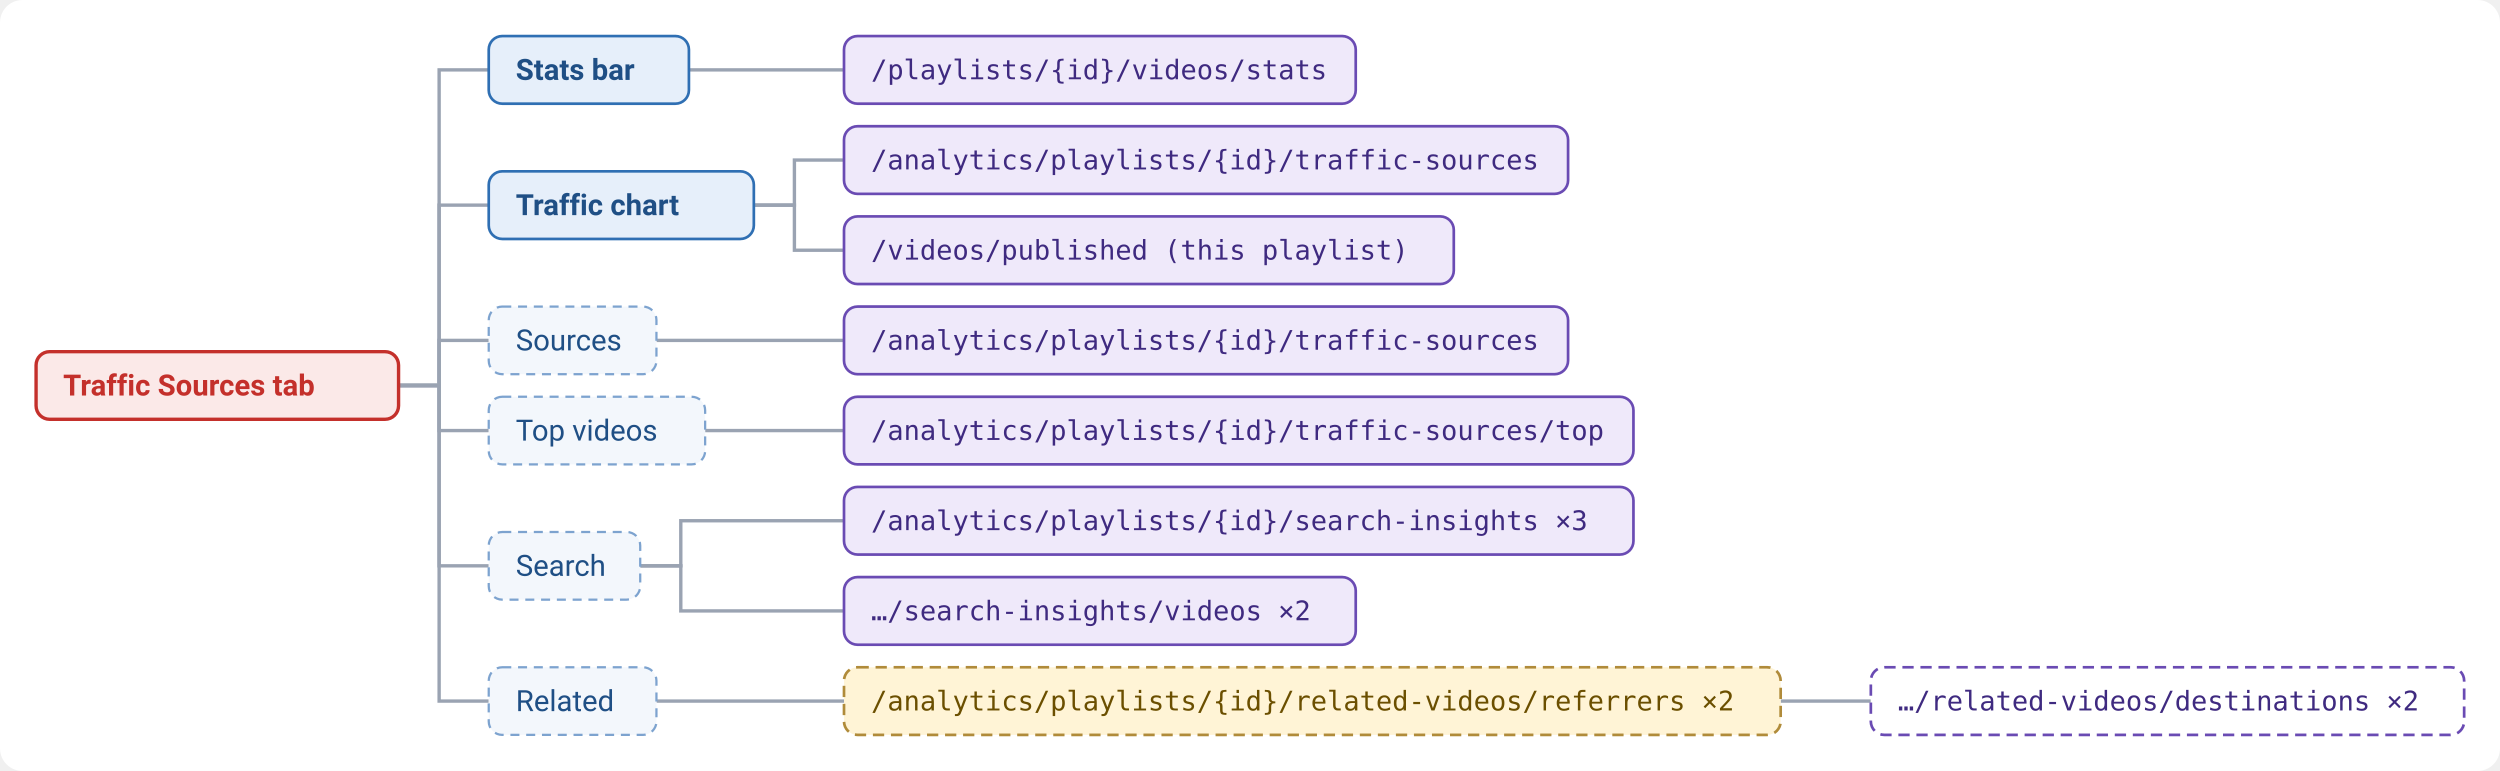
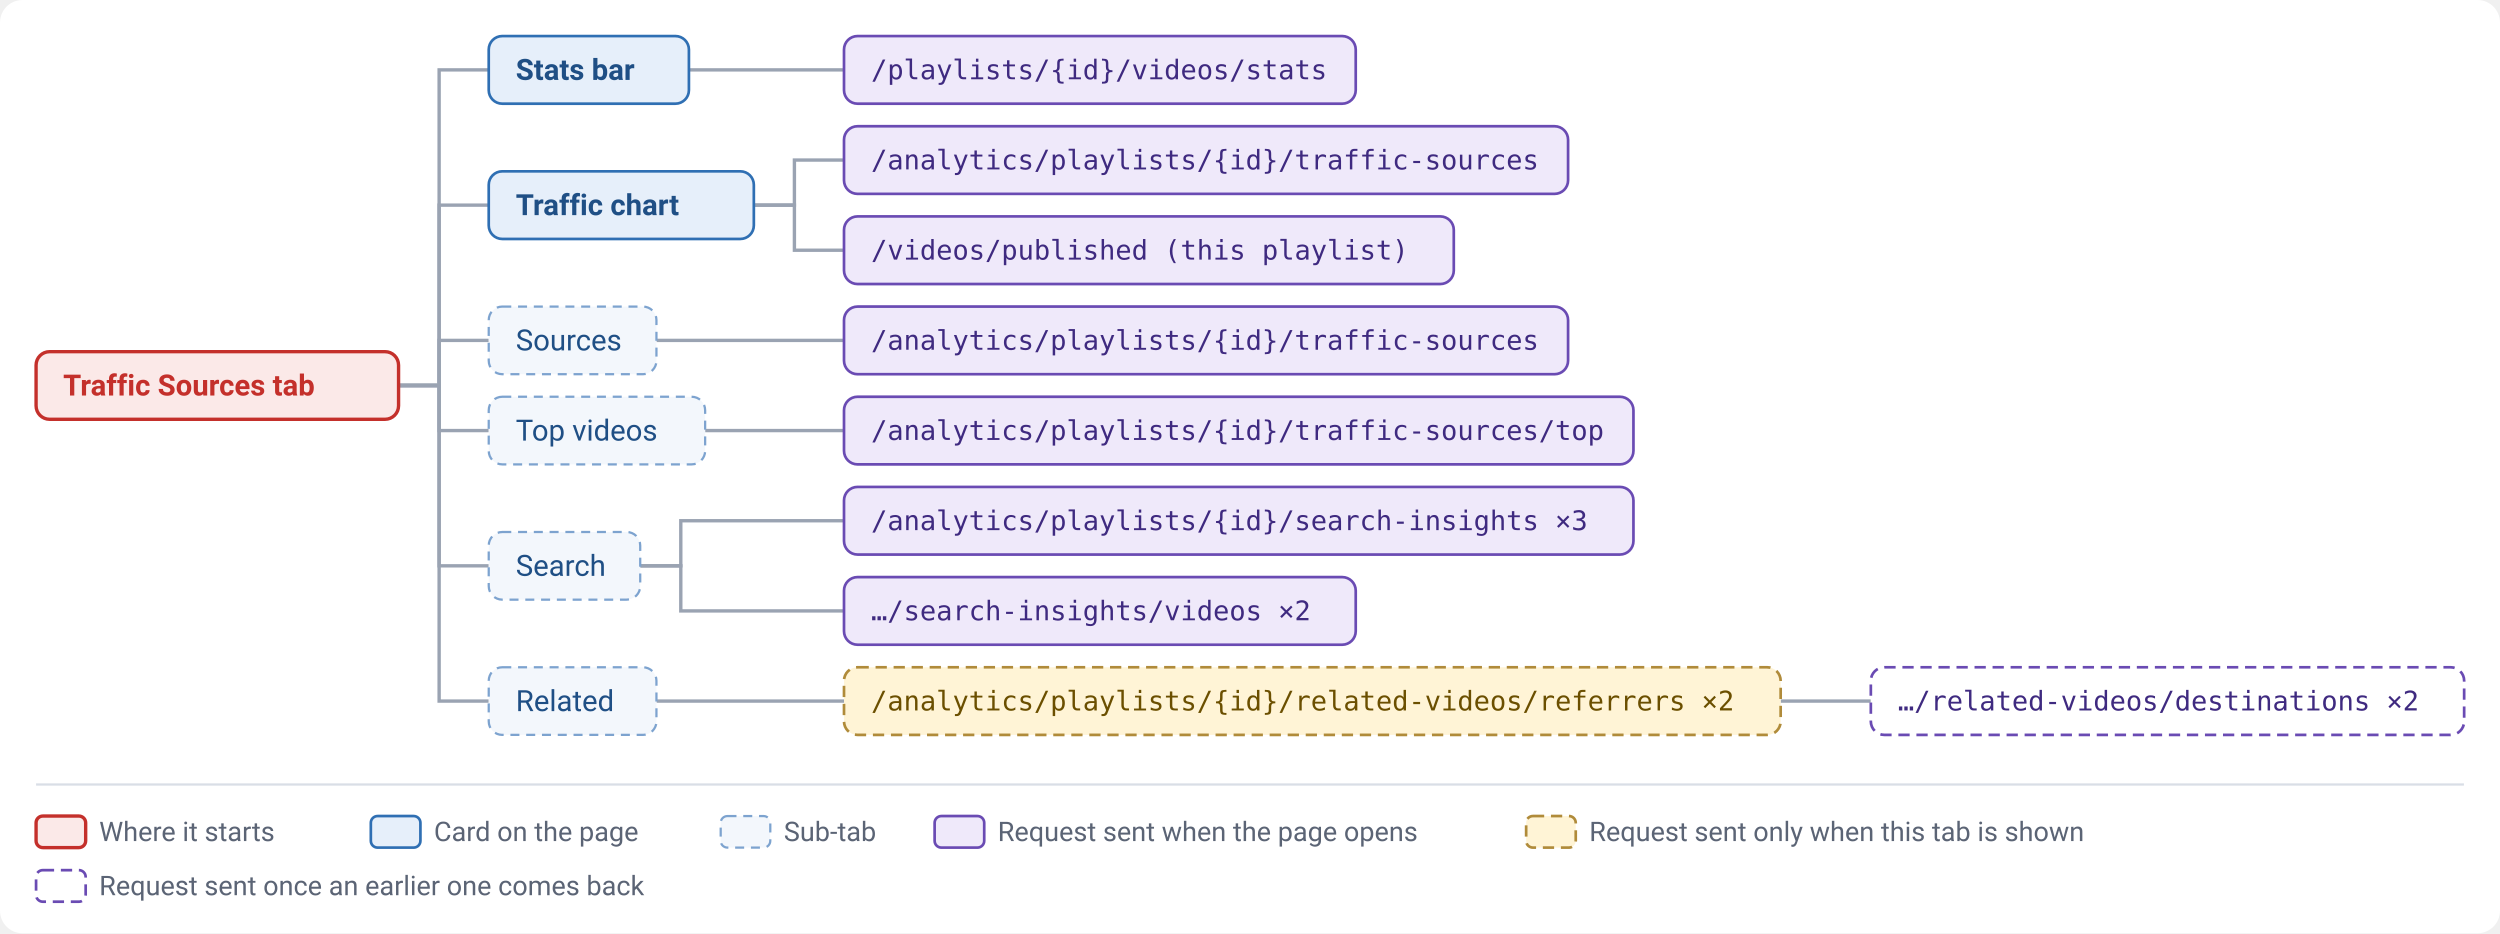
- <svg xmlns="http://www.w3.org/2000/svg" width="1109" height="342" viewBox="0 0 1109 342" role="img" aria-label="Routes used by the playlist Traffic Sources tab">
+ <svg xmlns="http://www.w3.org/2000/svg" width="1109" height="414" viewBox="0 0 1109 414" role="img" aria-label="Routes used by the playlist Traffic Sources tab">
  <style>
  .bg { fill: #ffffff; }
  text { font-family: system-ui, -apple-system, "Segoe UI", Roboto, Arial, sans-serif; font-size: 13px; dominant-baseline: central; }
  .mono { font-family: ui-monospace, SFMono-Regular, Menlo, Consolas, monospace; font-size: 12px; }
  .edge { fill: none; stroke: #9aa3b2; stroke-width: 1.5; }
  .edge-label { font-size: 11.5px; font-style: italic; fill: #5b6475; }
  .root rect { fill: #fbe9e8; stroke: #c4302b; stroke-width: 1.5; } .root text { fill: #c4302b; font-weight: 700; }
  .card rect { fill: #e6effa; stroke: #2f6fb3; stroke-width: 1.2; } .card text { fill: #1f4f85; font-weight: 600; }
  .sub rect { fill: #f3f7fc; stroke: #7da3cf; stroke-width: 1; stroke-dasharray: 4 3; } .sub text { fill: #1f4f85; }
  .ep rect { fill: #efe9fa; stroke: #6a4bb3; stroke-width: 1.2; } .ep text { fill: #3f2a80; }
  .ep-tab rect { fill: #fff4d6; stroke: #b08b3a; stroke-width: 1.2; stroke-dasharray: 5 3; } .ep-tab text { fill: #6b4f00; }
  .ep-after rect { fill: #ffffff; stroke: #6a4bb3; stroke-width: 1.2; stroke-dasharray: 5 3; } .ep-after text { fill: #3f2a80; }
  @media (prefers-color-scheme: dark) {
    .bg { fill: #1a1f27; } .edge { stroke: #5b6475; } .edge-label { fill: #9aa3b2; }
    .root rect { fill: #3a1e1d; stroke: #ff6b63; } .root text { fill: #ff8a80; }
    .card rect { fill: #1b2a3d; stroke: #7db3ef; } .card text { fill: #a9cdf5; }
    .sub rect { fill: #17212e; stroke: #4f79a8; } .sub text { fill: #a9cdf5; }
    .ep rect { fill: #2a2340; stroke: #b9a2f5; } .ep text { fill: #d6c9fb; }
    .ep-tab rect { fill: #362d12; stroke: #c9a24a; } .ep-tab text { fill: #f2d98a; }
    .ep-after rect { fill: #1a1f27; stroke: #b9a2f5; } .ep-after text { fill: #d6c9fb; }
  }
+   .legend-text { font-size: 12px; fill: #5b6475; }
+   .legend-rule { stroke: #d9dee6; stroke-width: 1; }
+   @media (prefers-color-scheme: dark) { .legend-text { fill: #9aa3b2; } .legend-rule { stroke: #2f3744; } }
</style>
-   <rect class="bg" width="1109" height="342" rx="10" />
+   <rect class="bg" width="1109" height="414" rx="10" />
  <path class="edge" d="M305.6,31.0 H323.6 V31.0 H374.4" />
  <path class="edge" d="M334.4,91.0 H352.4 V71.0 H374.4" />
  <path class="edge" d="M334.4,91.0 H352.4 V111.0 H374.4" />
  <path class="edge" d="M291.2,151.0 H309.2 V151.0 H374.4" />
  <path class="edge" d="M312.8,191.0 H330.8 V191.0 H374.4" />
  <path class="edge" d="M284.0,251.0 H302.0 V231.0 H374.4" />
  <path class="edge" d="M284.0,251.0 H302.0 V271.0 H374.4" />
  <path class="edge" d="M789.9,311.0 H807.9 V311.0 H829.9" />
  <path class="edge" d="M291.2,311.0 H309.2 V311.0 H374.4" />
  <path class="edge" d="M176.8,171.0 H194.8 V31.0 H216.8" />
  <path class="edge" d="M176.8,171.0 H194.8 V91.0 H216.8" />
  <path class="edge" d="M176.8,171.0 H194.8 V151.0 H216.8" />
  <path class="edge" d="M176.8,171.0 H194.8 V191.0 H216.8" />
  <path class="edge" d="M176.8,171.0 H194.8 V251.0 H216.8" />
  <path class="edge" d="M176.8,171.0 H194.8 V311.0 H216.8" />
  <g class="ep">
    <rect x="374.4" y="16.0" width="227.0" height="30" rx="6" />
    <text class="mono" x="386.4" y="31.0">/playlists/{id}/videos/stats</text>
  </g>
  <g class="card">
    <rect x="216.8" y="16.0" width="88.8" height="30" rx="6" />
    <text x="228.8" y="31.0">Stats bar</text>
  </g>
  <g class="ep">
    <rect x="374.4" y="56.0" width="321.2" height="30" rx="6" />
    <text class="mono" x="386.4" y="71.0">/analytics/playlists/{id}/traffic-sources</text>
  </g>
  <g class="ep">
    <rect x="374.4" y="96.0" width="270.5" height="30" rx="6" />
    <text class="mono" x="386.4" y="111.0">/videos/published  (this playlist)</text>
  </g>
  <g class="card">
    <rect x="216.8" y="76.0" width="117.6" height="30" rx="6" />
    <text x="228.8" y="91.0">Traffic chart</text>
  </g>
  <g class="ep">
    <rect x="374.4" y="136.0" width="321.2" height="30" rx="6" />
    <text class="mono" x="386.4" y="151.0">/analytics/playlists/{id}/traffic-sources</text>
  </g>
  <g class="sub">
    <rect x="216.8" y="136.0" width="74.4" height="30" rx="6" />
    <text x="228.8" y="151.0">Sources</text>
  </g>
  <g class="ep">
    <rect x="374.4" y="176.0" width="350.2" height="30" rx="6" />
    <text class="mono" x="386.4" y="191.0">/analytics/playlists/{id}/traffic-sources/top</text>
  </g>
  <g class="sub">
    <rect x="216.8" y="176.0" width="96.0" height="30" rx="6" />
    <text x="228.8" y="191.0">Top videos</text>
  </g>
  <g class="ep">
    <rect x="374.4" y="216.0" width="350.2" height="30" rx="6" />
    <text class="mono" x="386.4" y="231.0">/analytics/playlists/{id}/search-insights  ×3</text>
  </g>
  <g class="ep">
    <rect x="374.4" y="256.0" width="227.0" height="30" rx="6" />
    <text class="mono" x="386.4" y="271.0">…/search-insights/videos  ×2</text>
  </g>
  <g class="sub">
    <rect x="216.8" y="236.0" width="67.2" height="30" rx="6" />
    <text x="228.8" y="251.0">Search</text>
  </g>
  <g class="ep-after">
    <rect x="829.9" y="296.0" width="263.2" height="30" rx="6" />
    <text class="mono" x="841.9" y="311.0">…/related-videos/destinations  ×2</text>
  </g>
  <g class="ep-tab">
    <rect x="374.4" y="296.0" width="415.5" height="30" rx="6" />
    <text class="mono" x="386.4" y="311.0">/analytics/playlists/{id}/related-videos/referrers  ×2</text>
  </g>
  <g class="sub">
    <rect x="216.8" y="296.0" width="74.4" height="30" rx="6" />
    <text x="228.8" y="311.0">Related</text>
  </g>
  <g class="root">
    <rect x="16.0" y="156.0" width="160.8" height="30" rx="6" />
    <text x="28.0" y="171.0">Traffic Sources tab</text>
  </g>
+   <line class="legend-rule" x1="16" y1="348.0" x2="1093.0" y2="348.0" />
+   <g class="root">
+     <rect x="16.0" y="362.0" width="22" height="14" rx="3" />
+   </g>
+   <text class="legend-text" x="44.0" y="369.0">Where it starts</text>
+   <g class="card">
+     <rect x="164.5" y="362.0" width="22" height="14" rx="3" />
+   </g>
+   <text class="legend-text" x="192.5" y="369.0">Card on the page</text>
+   <g class="sub">
+     <rect x="319.7" y="362.0" width="22" height="14" rx="3" />
+   </g>
+   <text class="legend-text" x="347.7" y="369.0">Sub-tab</text>
+   <g class="ep">
+     <rect x="414.6" y="362.0" width="22" height="14" rx="3" />
+   </g>
+   <text class="legend-text" x="442.6" y="369.0">Request sent when the page opens</text>
+   <g class="ep-tab">
+     <rect x="677.0" y="362.0" width="22" height="14" rx="3" />
+   </g>
+   <text class="legend-text" x="705.0" y="369.0">Request sent only when this tab is shown</text>
+   <g class="ep-after">
+     <rect x="16.0" y="386.0" width="22" height="14" rx="3" />
+   </g>
+   <text class="legend-text" x="44.0" y="393.0">Request sent once an earlier one comes back</text>
</svg>
